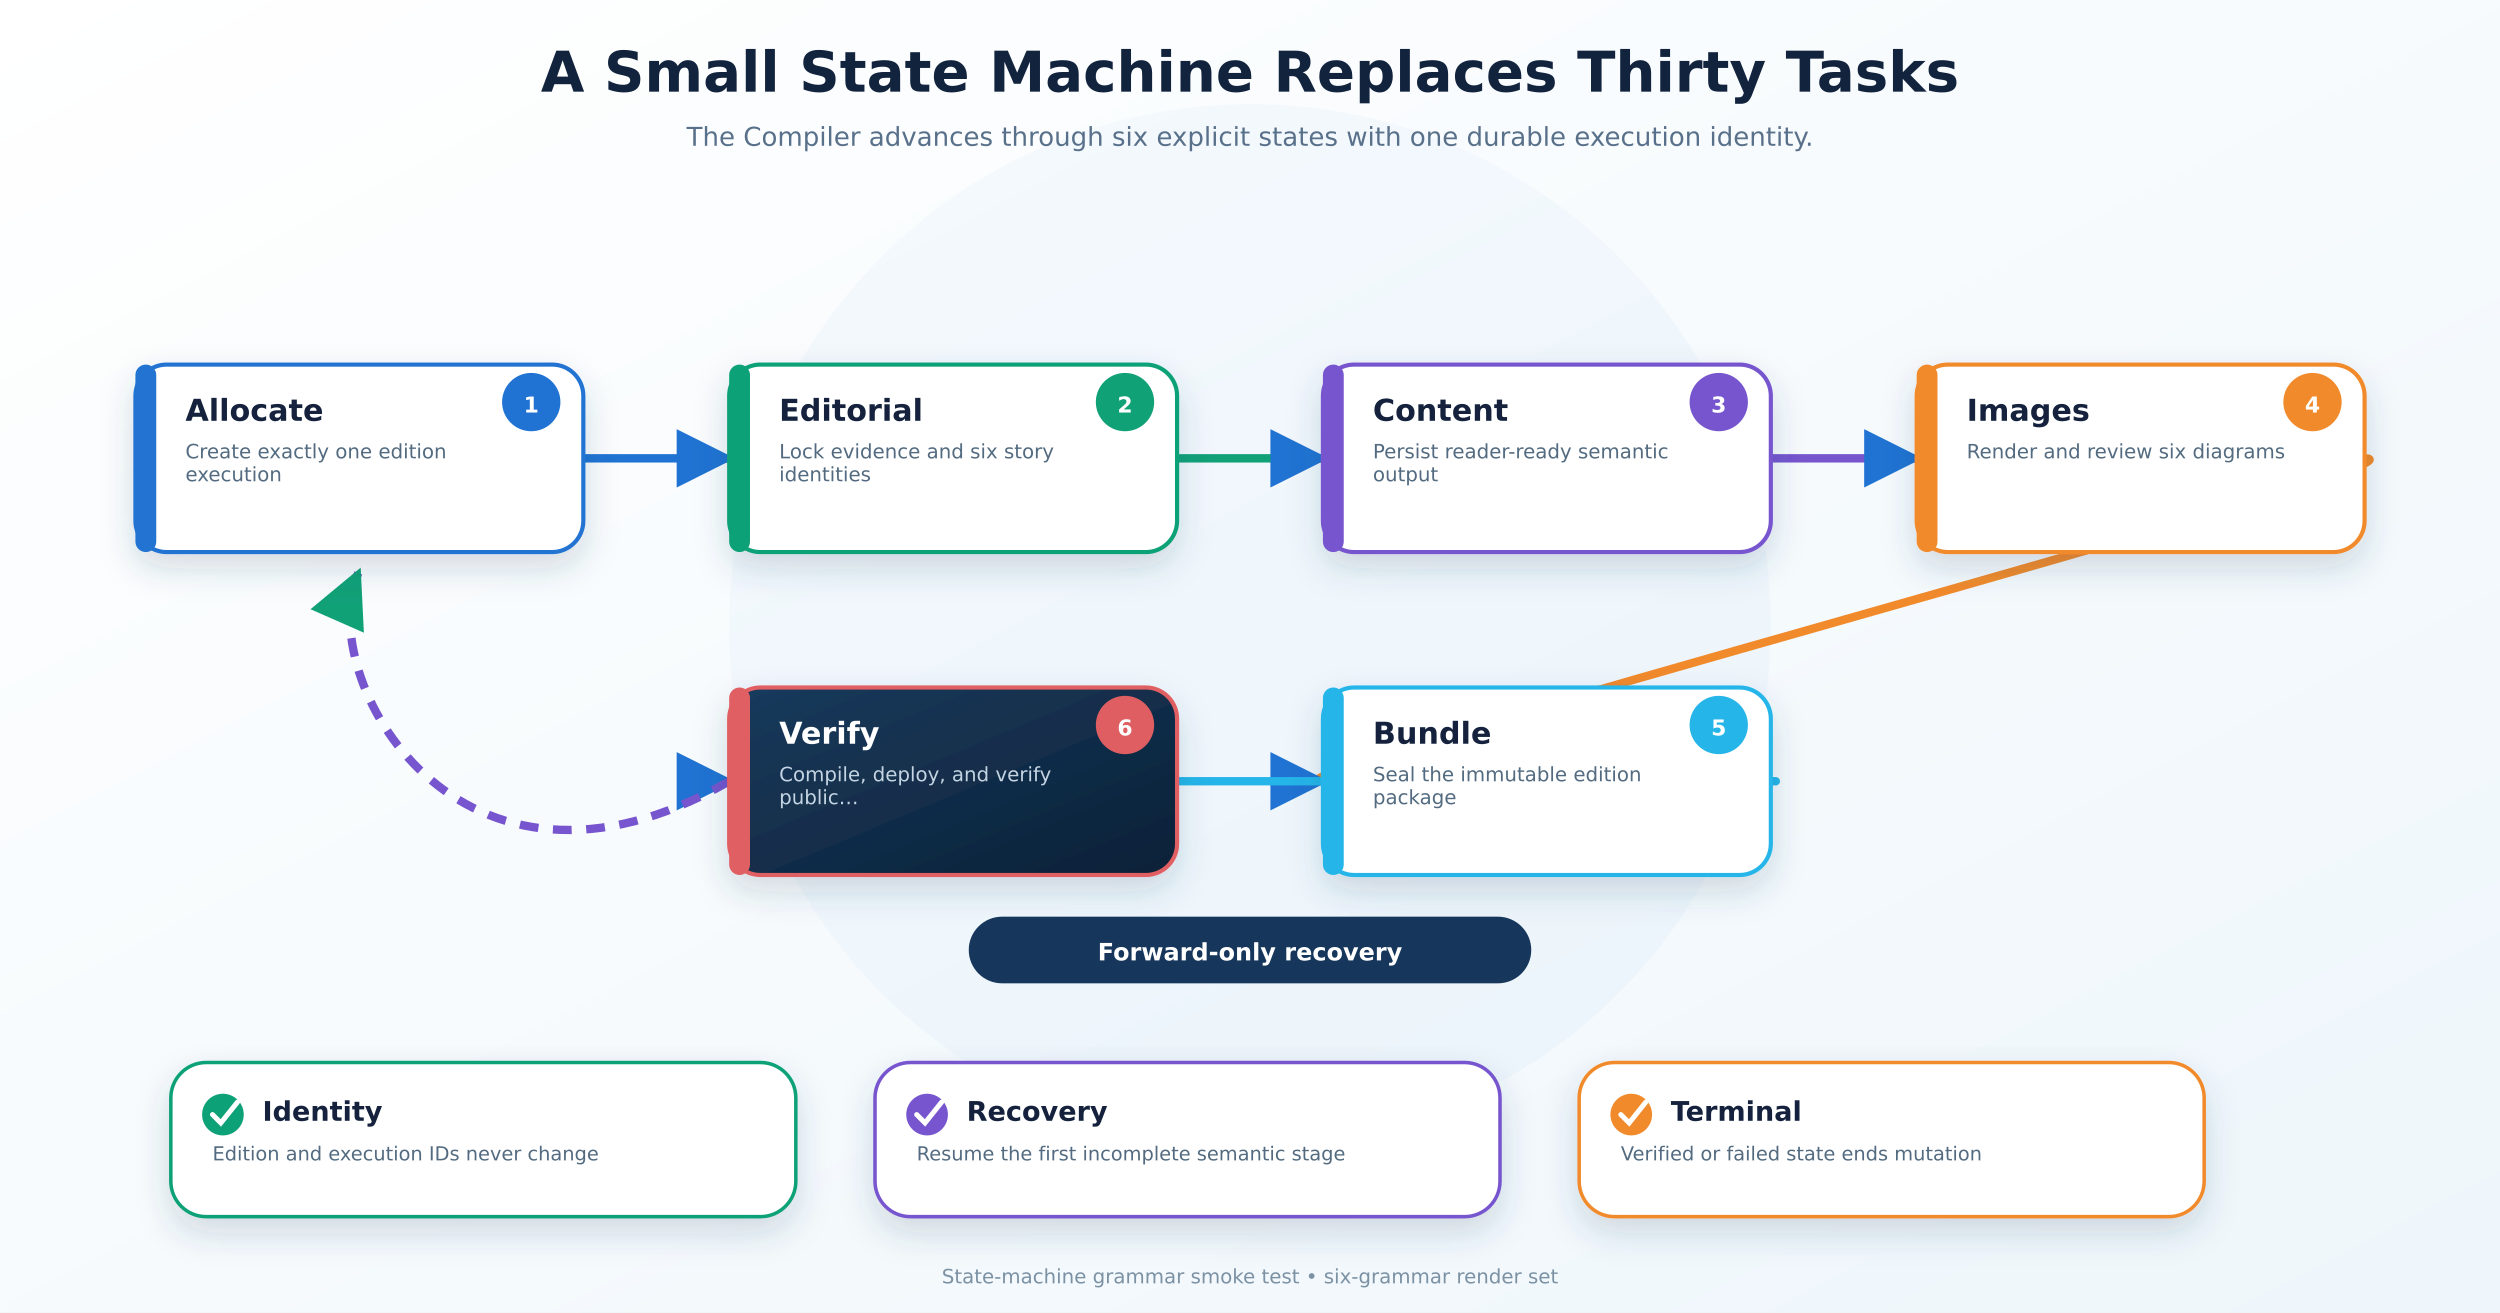
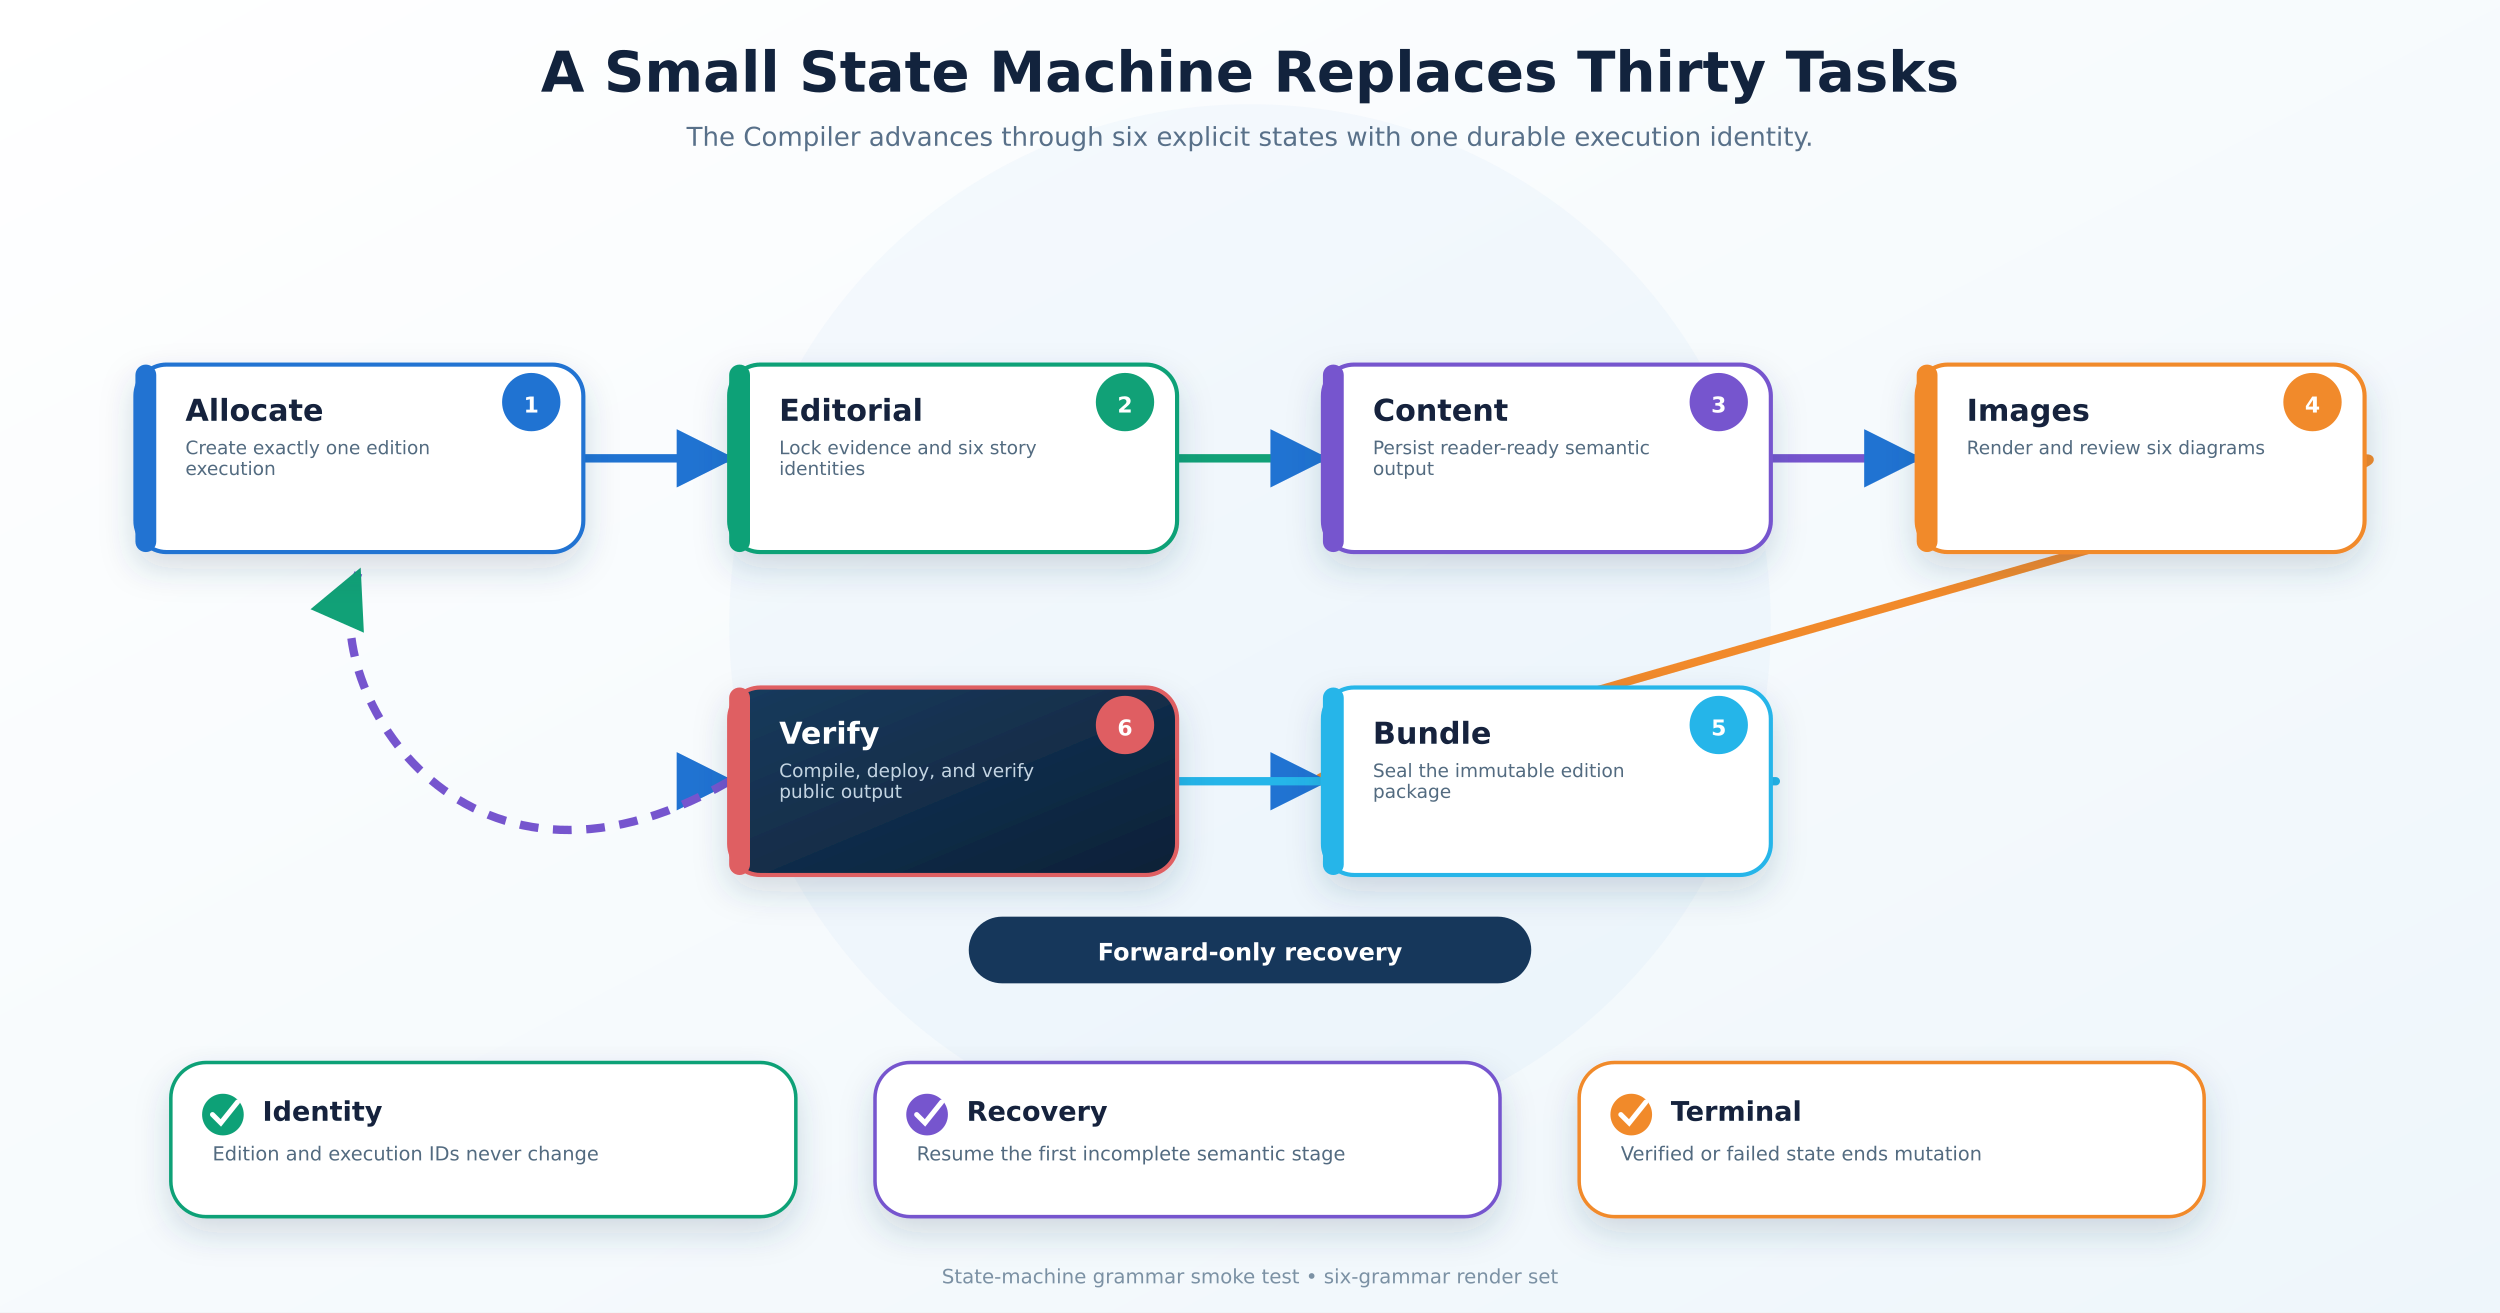
<svg xmlns="http://www.w3.org/2000/svg" width="1200" height="630" viewBox="0 0 1200 630">
  <defs>
    <linearGradient id="bg" x1="0" y1="0" x2="1" y2="1">
      <stop offset="0" stop-color="#ffffff" />
      <stop offset="1" stop-color="#eef6fb" />
    </linearGradient>
    <linearGradient id="panel" x1="0" y1="0" x2="1" y2="1">
      <stop offset="0" stop-color="#ffffff" />
      <stop offset="1" stop-color="#edf5fb" />
    </linearGradient>
    <linearGradient id="dark" x1="0" y1="0" x2="1" y2="1">
      <stop offset="0" stop-color="#193b5d" />
      <stop offset="1" stop-color="#0b2037" />
    </linearGradient>
    <filter id="shadow" x="-20%" y="-20%" width="140%" height="160%">
      <feDropShadow dx="0" dy="7" stdDeviation="8" flood-color="#334f6a" flood-opacity=".18" />
    </filter>
    <marker id="arrow" viewBox="0 0 10 10" refX="9" refY="5" markerWidth="7" markerHeight="7" orient="auto">
      <path d="M0,0 L10,5 L0,10 z" fill="#2073d2" />
    </marker>
    <marker id="arrow2" viewBox="0 0 10 10" refX="9" refY="5" markerWidth="7" markerHeight="7" orient="auto">
      <path d="M0,0 L10,5 L0,10 z" fill="#11a177" />
    </marker>
  </defs>
  <rect width="1200" height="630" fill="url(#bg)" />
  <circle cx="600" cy="300" r="250" fill="#2073d2" opacity=".035" />
  <g font-family="DejaVu Sans, Arial, sans-serif">
    <text x="600" y="44" text-anchor="middle" font-size="27" font-weight="800" fill="#12233d">A Small State Machine Replaces Thirty Tasks</text>
    <text x="600" y="70" text-anchor="middle" font-size="12.5" fill="#587089">The Compiler advances through six explicit states with one durable execution identity.</text>
    <path d="M280 220 C325 220,305 220,350 220" fill="none" stroke="#2073d2" stroke-width="4" marker-end="url(#arrow)" />
    <path d="M565 220 C610 220,590 220,635 220" fill="none" stroke="#11a177" stroke-width="4" marker-end="url(#arrow)" />
    <path d="M850 220 C895 220,875 220,920 220" fill="none" stroke="#7655ce" stroke-width="4" marker-end="url(#arrow)" />
    <path d="M1135 220 C1180 220,590 375,635 375" fill="none" stroke="#f18a2b" stroke-width="4" marker-end="url(#arrow)" />
    <path d="M850 375 C895 375,305 375,350 375" fill="none" stroke="#25b5e9" stroke-width="4" marker-end="url(#arrow)" />
    <path d="M350 375 C220 450,150 325,172 275" fill="none" stroke="#7655ce" stroke-width="4" stroke-dasharray="9 7" marker-end="url(#arrow2)" />
    <g>
      <g filter="url(#shadow)">
        <rect x="65" y="175" width="215" height="90" rx="15" fill="#fff" stroke="#2073d2" stroke-width="2" />
        <rect x="65" y="175" width="10" height="90" rx="5" fill="#2073d2" />
        <text x="89" y="202" font-size="14.5" font-weight="800" fill="#12233d">Allocate</text>
-         <text x="89" y="220" font-size="9.5" font-weight="400" fill="#526b80" text-anchor="start">
+         <text x="89" y="218" font-size="8.9" font-weight="400" fill="#526b80" text-anchor="start">
          <tspan x="89" dy="0">Create exactly one edition</tspan>
-           <tspan x="89" dy="11">execution</tspan>
+           <tspan x="89" dy="10">execution</tspan>
        </text>
      </g>
      <circle cx="255" cy="193" r="14" fill="#2073d2" />
      <text x="255" y="198" text-anchor="middle" font-size="10.5" font-weight="800" fill="#fff">1</text>
    </g>
    <g>
      <g filter="url(#shadow)">
        <rect x="350" y="175" width="215" height="90" rx="15" fill="#fff" stroke="#11a177" stroke-width="2" />
        <rect x="350" y="175" width="10" height="90" rx="5" fill="#11a177" />
        <text x="374" y="202" font-size="14.5" font-weight="800" fill="#12233d">Editorial</text>
-         <text x="374" y="220" font-size="9.5" font-weight="400" fill="#526b80" text-anchor="start">
+         <text x="374" y="218" font-size="8.9" font-weight="400" fill="#526b80" text-anchor="start">
          <tspan x="374" dy="0">Lock evidence and six story</tspan>
-           <tspan x="374" dy="11">identities</tspan>
+           <tspan x="374" dy="10">identities</tspan>
        </text>
      </g>
      <circle cx="540" cy="193" r="14" fill="#11a177" />
      <text x="540" y="198" text-anchor="middle" font-size="10.5" font-weight="800" fill="#fff">2</text>
    </g>
    <g>
      <g filter="url(#shadow)">
        <rect x="635" y="175" width="215" height="90" rx="15" fill="#fff" stroke="#7655ce" stroke-width="2" />
        <rect x="635" y="175" width="10" height="90" rx="5" fill="#7655ce" />
        <text x="659" y="202" font-size="14.5" font-weight="800" fill="#12233d">Content</text>
-         <text x="659" y="220" font-size="9.5" font-weight="400" fill="#526b80" text-anchor="start">
+         <text x="659" y="218" font-size="8.9" font-weight="400" fill="#526b80" text-anchor="start">
          <tspan x="659" dy="0">Persist reader-ready semantic</tspan>
-           <tspan x="659" dy="11">output</tspan>
+           <tspan x="659" dy="10">output</tspan>
        </text>
      </g>
      <circle cx="825" cy="193" r="14" fill="#7655ce" />
      <text x="825" y="198" text-anchor="middle" font-size="10.5" font-weight="800" fill="#fff">3</text>
    </g>
    <g>
      <g filter="url(#shadow)">
        <rect x="920" y="175" width="215" height="90" rx="15" fill="#fff" stroke="#f18a2b" stroke-width="2" />
        <rect x="920" y="175" width="10" height="90" rx="5" fill="#f18a2b" />
        <text x="944" y="202" font-size="14.5" font-weight="800" fill="#12233d">Images</text>
-         <text x="944" y="220" font-size="9.5" font-weight="400" fill="#526b80" text-anchor="start">
+         <text x="944" y="218" font-size="8.9" font-weight="400" fill="#526b80" text-anchor="start">
          <tspan x="944" dy="0">Render and review six diagrams</tspan>
        </text>
      </g>
      <circle cx="1110" cy="193" r="14" fill="#f18a2b" />
      <text x="1110" y="198" text-anchor="middle" font-size="10.5" font-weight="800" fill="#fff">4</text>
    </g>
    <g>
      <g filter="url(#shadow)">
        <rect x="635" y="330" width="215" height="90" rx="15" fill="#fff" stroke="#25b5e9" stroke-width="2" />
        <rect x="635" y="330" width="10" height="90" rx="5" fill="#25b5e9" />
        <text x="659" y="357" font-size="14.5" font-weight="800" fill="#12233d">Bundle</text>
-         <text x="659" y="375" font-size="9.5" font-weight="400" fill="#526b80" text-anchor="start">
+         <text x="659" y="373" font-size="8.9" font-weight="400" fill="#526b80" text-anchor="start">
          <tspan x="659" dy="0">Seal the immutable edition</tspan>
-           <tspan x="659" dy="11">package</tspan>
+           <tspan x="659" dy="10">package</tspan>
        </text>
      </g>
      <circle cx="825" cy="348" r="14" fill="#25b5e9" />
      <text x="825" y="353" text-anchor="middle" font-size="10.5" font-weight="800" fill="#fff">5</text>
    </g>
    <g>
      <g filter="url(#shadow)">
        <rect x="350" y="330" width="215" height="90" rx="15" fill="url(#dark)" stroke="#df5e62" stroke-width="2" />
        <rect x="350" y="330" width="10" height="90" rx="5" fill="#df5e62" />
        <text x="374" y="357" font-size="14.5" font-weight="800" fill="#fff">Verify</text>
-         <text x="374" y="375" font-size="9.5" font-weight="400" fill="#c4d4e2" text-anchor="start">
+         <text x="374" y="373" font-size="8.9" font-weight="400" fill="#c4d4e2" text-anchor="start">
          <tspan x="374" dy="0">Compile, deploy, and verify</tspan>
-           <tspan x="374" dy="11">public…</tspan>
+           <tspan x="374" dy="10">public output</tspan>
        </text>
      </g>
      <circle cx="540" cy="348" r="14" fill="#df5e62" />
      <text x="540" y="353" text-anchor="middle" font-size="10.5" font-weight="800" fill="#fff">6</text>
    </g>
    <rect x="465" y="440" width="270" height="32" rx="16" fill="#16375b" />
    <text x="600" y="461" text-anchor="middle" font-size="11.5" font-weight="800" fill="#fff">Forward-only recovery</text>
    <g filter="url(#shadow)">
      <rect x="82" y="510" width="300" height="74" rx="17" fill="#fff" stroke="#11a177" stroke-width="1.7" />
      <circle cx="107" cy="535" r="10" fill="#11a177" />
      <path d="M102,535 l4,4 l8,-10" fill="none" stroke="#fff" stroke-width="2.4" stroke-linecap="round" />
      <text x="126" y="538" font-size="13" font-weight="800" fill="#12233d">Identity</text>
      <text x="102" y="557" font-size="9.3" font-weight="400" fill="#526b80" text-anchor="start">
        <tspan x="102" dy="0">Edition and execution IDs never change</tspan>
      </text>
    </g>
    <g filter="url(#shadow)">
      <rect x="420" y="510" width="300" height="74" rx="17" fill="#fff" stroke="#7655ce" stroke-width="1.7" />
      <circle cx="445" cy="535" r="10" fill="#7655ce" />
      <path d="M440,535 l4,4 l8,-10" fill="none" stroke="#fff" stroke-width="2.4" stroke-linecap="round" />
      <text x="464" y="538" font-size="13" font-weight="800" fill="#12233d">Recovery</text>
      <text x="440" y="557" font-size="9.3" font-weight="400" fill="#526b80" text-anchor="start">
        <tspan x="440" dy="0">Resume the first incomplete semantic stage</tspan>
      </text>
    </g>
    <g filter="url(#shadow)">
      <rect x="758" y="510" width="300" height="74" rx="17" fill="#fff" stroke="#f18a2b" stroke-width="1.7" />
      <circle cx="783" cy="535" r="10" fill="#f18a2b" />
      <path d="M778,535 l4,4 l8,-10" fill="none" stroke="#fff" stroke-width="2.4" stroke-linecap="round" />
      <text x="802" y="538" font-size="13" font-weight="800" fill="#12233d">Terminal</text>
      <text x="778" y="557" font-size="9.3" font-weight="400" fill="#526b80" text-anchor="start">
        <tspan x="778" dy="0">Verified or failed state ends mutation</tspan>
      </text>
    </g>
    <text x="600" y="616" text-anchor="middle" font-size="9.5" fill="#7b91a4">State-machine grammar smoke test • six-grammar render set</text>
  </g>
</svg>
